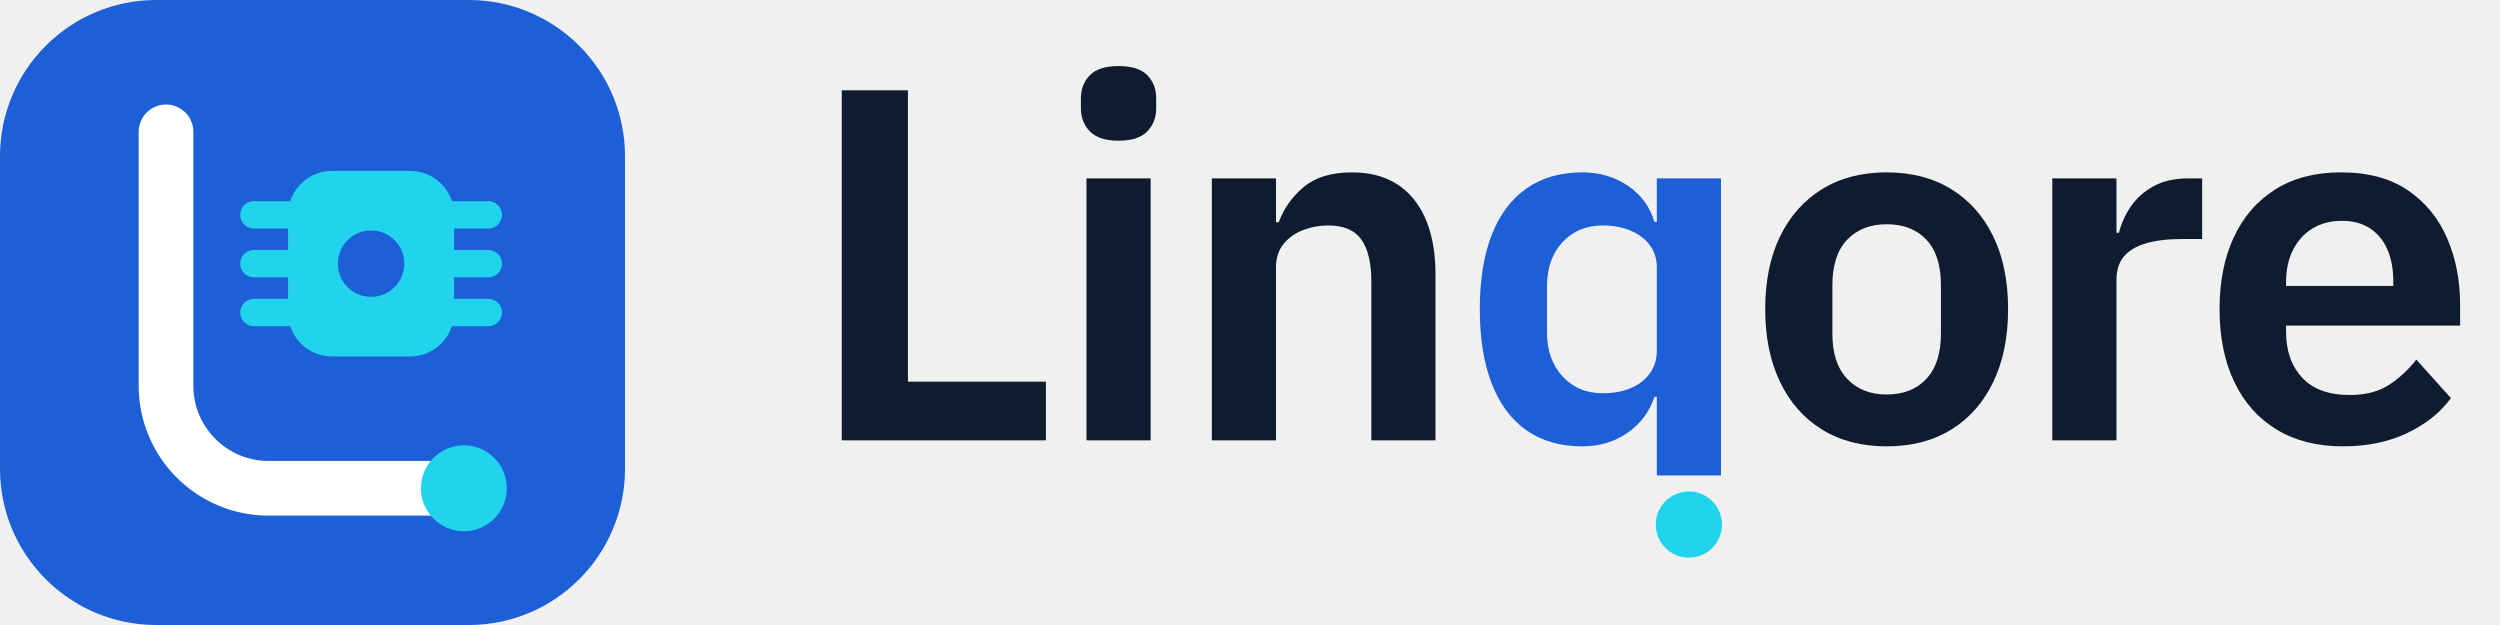
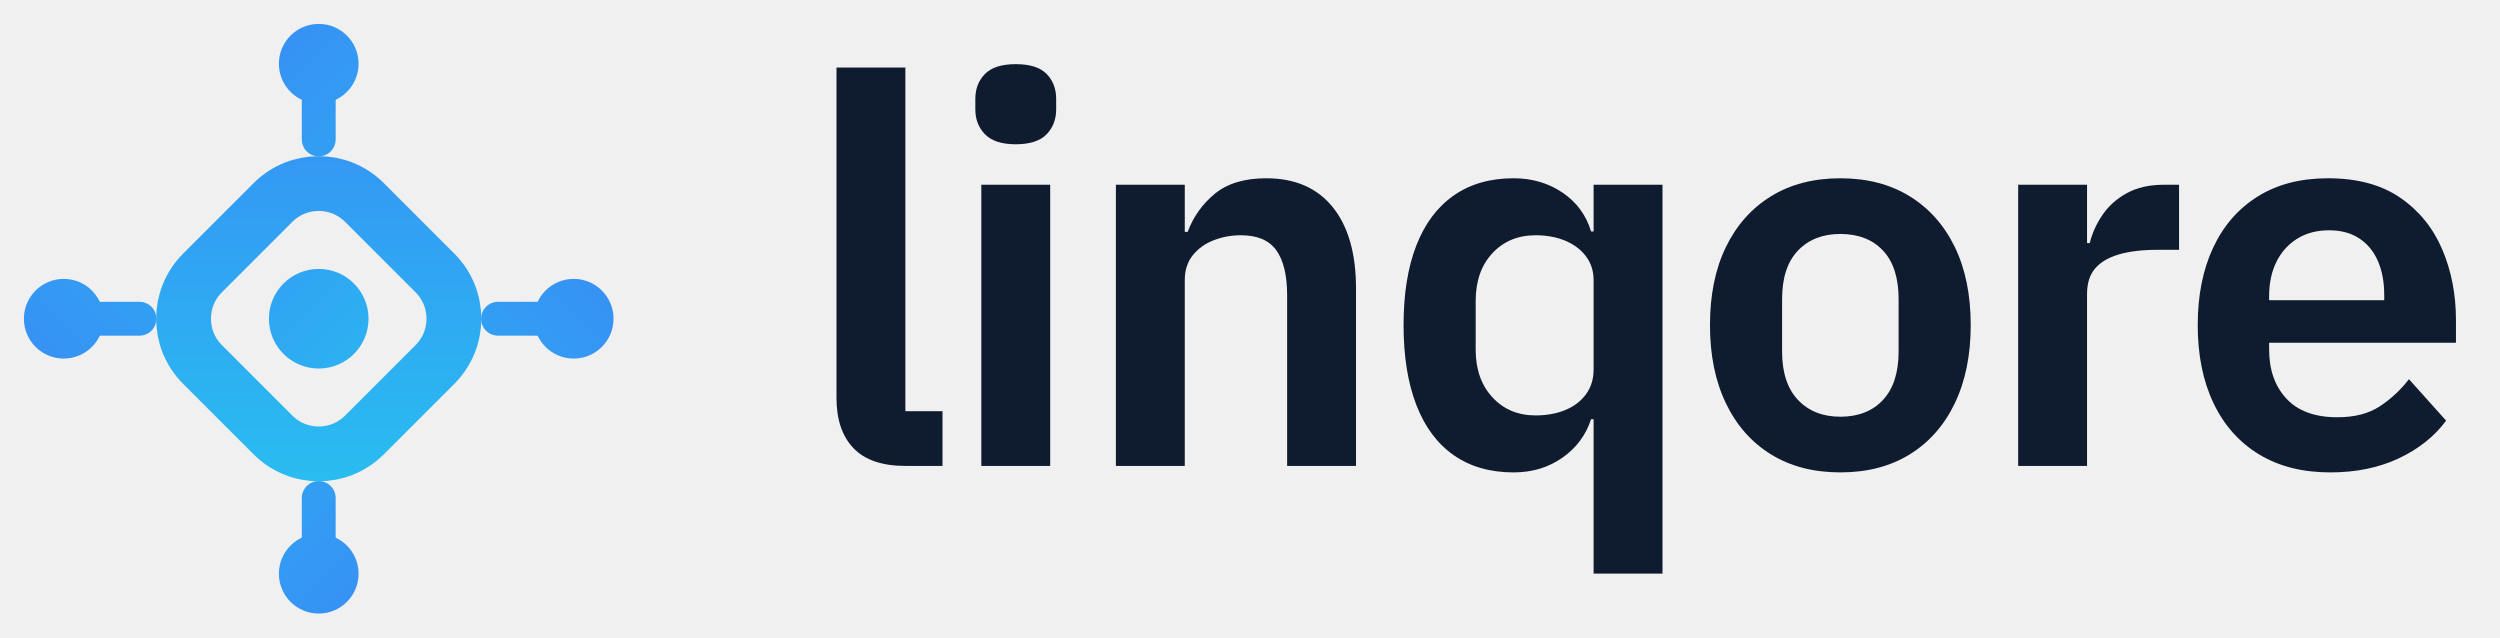
- <svg xmlns="http://www.w3.org/2000/svg" viewBox="0 0 256 64" width="256" height="64">
+ <svg xmlns="http://www.w3.org/2000/svg" viewBox="0 0 251 64" width="251" height="64">
  <g transform="translate(0.00 0.00) scale(1)">
-     <rect width="64" height="64" rx="16" fill="#1D5FD6" />
-     <path d="M17 13.5v26a10.5 10.5 0 0 0 10.5 10.5H46" fill="none" stroke="#FFFFFF" stroke-width="5.6" stroke-linecap="round" />
-     <path d="M26 22h3.5M26 27h3.5M26 32h3.5M46.5 22h3.5M46.5 27h3.5M46.5 32h3.5" stroke="#22D3EE" stroke-width="2.8" stroke-linecap="round" />
-     <rect x="29.5" y="17.5" width="17" height="19" rx="4.5" fill="#22D3EE" />
-     <circle cx="38" cy="27" r="3.4" fill="#1D5FD6" />
-     <circle cx="47.5" cy="50" r="4.4" fill="#22D3EE" />
+     <defs>
+       <linearGradient id="lg1" gradientUnits="userSpaceOnUse" x1="6" y1="6" x2="58" y2="58">
+         <stop offset="0" stop-color="#3B82F6" />
+         <stop offset="1" stop-color="#22D3EE" />
+       </linearGradient>
+     </defs>
+     <rect x="20.5" y="20.5" width="23" height="23" rx="6.5" fill="none" stroke="url(#lg1)" stroke-width="5.5" transform="rotate(45 32 32)" />
+     <circle cx="32" cy="32" r="5" fill="url(#lg1)" />
+     <path d="M32 14V8.6" stroke="url(#lg1)" stroke-width="3.4" stroke-linecap="round" transform="rotate(0 32 32)" />
+     <circle cx="32" cy="6.4" r="4" fill="url(#lg1)" transform="rotate(0 32 32)" />
+     <path d="M32 14V8.6" stroke="url(#lg1)" stroke-width="3.4" stroke-linecap="round" transform="rotate(90 32 32)" />
+     <circle cx="32" cy="6.4" r="4" fill="url(#lg1)" transform="rotate(90 32 32)" />
+     <path d="M32 14V8.6" stroke="url(#lg1)" stroke-width="3.4" stroke-linecap="round" transform="rotate(180 32 32)" />
+     <circle cx="32" cy="6.4" r="4" fill="url(#lg1)" transform="rotate(180 32 32)" />
+     <path d="M32 14V8.6" stroke="url(#lg1)" stroke-width="3.4" stroke-linecap="round" transform="rotate(270 32 32)" />
+     <circle cx="32" cy="6.4" r="4" fill="url(#lg1)" transform="rotate(270 32 32)" />
  </g>
-   <g transform="translate(82.00 45.09) scale(0.05135)">
-     <path fill="#0F1B2E" d="M488.805 0.0H81.72V-698.0H213.661V-117.006H488.805Z" />
-     <path fill="#0F1B2E" d="M633.69 -597.519Q594.59 -597.519 576.597 -616.012Q558.605 -634.504 558.605 -662.26V-681.605Q558.605 -710.065 576.597 -728.205Q594.59 -746.345 633.69 -746.345Q673.086 -746.345 690.931 -728.205Q708.776 -710.065 708.776 -681.605V-662.26Q708.776 -634.504 690.931 -616.012Q673.086 -597.519 633.69 -597.519ZM569.72 0.0V-522.345H697.661V0.0Z" />
-     <path fill="#0F1B2E" d="M947.661 0.0H819.72V-522.345H947.661V-434.82H953.071Q968.546 -476.705 1003.398 -505.525Q1038.251 -534.345 1099.071 -534.345Q1179.071 -534.345 1222.398 -480.818Q1265.726 -427.29 1265.726 -329.59V0.0H1137.785V-317.0Q1137.785 -372.351 1117.802 -400.428Q1097.82 -428.504 1051.805 -428.504Q1025.571 -428.504 1001.796 -419.414Q978.021 -410.324 962.841 -391.749Q947.661 -373.173 947.661 -345.31Z" />
-     <clipPath id="qc1">
-       <rect x="-1000" y="-2000" width="5348" height="2070" />
-     </clipPath>
-     <path clip-path="url(#qc1)" fill="#1D5FD6" d="M1707.08 200.0V-86.82H1702.375Q1687.835 -42.345 1648.925 -15.173Q1610.015 12.0 1558.425 12.0Q1493.015 12.0 1447.277 -19.942Q1401.54 -51.885 1377.802 -113.237Q1354.065 -174.59 1354.065 -261.525Q1354.065 -348.755 1377.802 -409.608Q1401.54 -470.46 1447.277 -502.403Q1493.015 -534.345 1558.425 -534.345Q1610.015 -534.345 1649.367 -507.673Q1688.72 -481.0 1702.375 -435.525H1707.08V-522.345H1835.021V200.0ZM1599.46 -93.841Q1630.115 -93.841 1654.475 -103.873Q1678.835 -113.906 1692.957 -133.176Q1707.08 -152.445 1707.08 -179.1V-345.015Q1707.08 -370.49 1692.957 -389.317Q1678.835 -408.144 1654.475 -418.324Q1630.115 -428.504 1599.46 -428.504Q1550.086 -428.504 1519.046 -395.17Q1488.006 -361.835 1488.006 -306.23V-216.115Q1488.006 -161.215 1519.046 -127.528Q1550.086 -93.841 1599.46 -93.841Z" />
-     <circle cx="1771" cy="168" r="66" fill="#22D3EE" />
-     <path fill="#0F1B2E" d="M2165.41 12.0Q2090.77 12.0 2036.507 -21.5Q1982.245 -55.0 1952.745 -116.558Q1923.245 -178.115 1923.245 -261.525Q1923.245 -345.64 1952.745 -406.493Q1982.245 -467.345 2036.507 -500.845Q2090.77 -534.345 2165.41 -534.345Q2240.05 -534.345 2294.313 -500.845Q2348.575 -467.345 2378.075 -406.493Q2407.575 -345.64 2407.575 -261.525Q2407.575 -178.115 2378.075 -116.558Q2348.575 -55.0 2294.313 -21.5Q2240.05 12.0 2165.41 12.0ZM2165.41 -91.431Q2215.605 -91.431 2244.619 -122.618Q2273.634 -153.805 2273.634 -212.54V-309.805Q2273.634 -369.245 2244.619 -400.08Q2215.605 -430.914 2165.41 -430.914Q2116.215 -430.914 2086.701 -400.08Q2057.186 -369.245 2057.186 -309.805V-212.54Q2057.186 -153.805 2086.701 -122.618Q2116.215 -91.431 2165.41 -91.431Z" />
-     <path fill="#0F1B2E" d="M2623.661 0.0H2495.72V-522.345H2623.661V-413.95H2628.661Q2635.546 -441.77 2652.431 -466.442Q2669.316 -491.115 2697.553 -506.73Q2725.791 -522.345 2767.086 -522.345H2794.561V-401.454H2754.611Q2711.611 -401.454 2682.373 -392.774Q2653.136 -384.094 2638.398 -366.504Q2623.661 -348.914 2623.661 -319.684Z" />
-     <path fill="#0F1B2E" d="M3075.345 12.0Q2998.295 12.0 2943.122 -21.5Q2887.95 -55.0 2858.597 -116.558Q2829.245 -178.115 2829.245 -261.525Q2829.245 -344.23 2857.892 -405.435Q2886.54 -466.64 2940.655 -500.493Q2994.77 -534.345 3071.115 -534.345Q3152.805 -534.345 3205.273 -498.32Q3257.74 -462.295 3283.33 -402.475Q3308.92 -342.655 3308.92 -271.065V-228.835H2961.891V-216.115Q2961.891 -159.69 2993.931 -125.061Q3025.971 -90.431 3088.805 -90.431Q3136.395 -90.431 3167.255 -110.611Q3198.115 -130.791 3221.64 -161.1L3290.625 -84.144Q3258.575 -40.605 3203.108 -14.302Q3147.64 12.0 3075.345 12.0ZM3073.23 -437.734Q3039.395 -437.734 3014.356 -422.317Q2989.316 -406.9 2975.603 -379.507Q2961.891 -352.115 2961.891 -315.575V-307.87H3175.684V-317.46Q3175.684 -353.59 3163.972 -380.54Q3152.26 -407.49 3129.367 -422.612Q3106.475 -437.734 3073.23 -437.734Z" />
+   <g transform="translate(80.00 46.78) scale(0.05405)">
+     <path fill="#0F1B2E" d="M270.611 0.0H202.431Q136.755 0.0 105.237 -33.018Q73.72 -66.035 73.72 -126.006V-740.0H201.661V-101.726H270.611Z" />
+     <path fill="#0F1B2E" d="M406.69 -597.519Q367.59 -597.519 349.597 -616.012Q331.605 -634.504 331.605 -662.26V-681.605Q331.605 -710.065 349.597 -728.205Q367.59 -746.345 406.69 -746.345Q446.086 -746.345 463.931 -728.205Q481.776 -710.065 481.776 -681.605V-662.26Q481.776 -634.504 463.931 -616.012Q446.086 -597.519 406.69 -597.519ZM342.72 0.0V-522.345H470.661V0.0Z" />
+     <path fill="#0F1B2E" d="M720.661 0.0H592.72V-522.345H720.661V-434.82H726.071Q741.546 -476.705 776.398 -505.525Q811.251 -534.345 872.071 -534.345Q952.071 -534.345 995.398 -480.818Q1038.726 -427.29 1038.726 -329.59V0.0H910.785V-317.0Q910.785 -372.351 890.802 -400.428Q870.82 -428.504 824.805 -428.504Q798.571 -428.504 774.796 -419.414Q751.021 -410.324 735.841 -391.749Q720.661 -373.173 720.661 -345.31Z" />
+     <path fill="#0F1B2E" d="M1480.08 200.0V-86.82H1475.375Q1460.835 -42.345 1421.925 -15.173Q1383.015 12.0 1331.425 12.0Q1266.015 12.0 1220.277 -19.942Q1174.54 -51.885 1150.802 -113.237Q1127.065 -174.59 1127.065 -261.525Q1127.065 -348.755 1150.802 -409.608Q1174.54 -470.46 1220.277 -502.403Q1266.015 -534.345 1331.425 -534.345Q1383.015 -534.345 1422.367 -507.673Q1461.72 -481.0 1475.375 -435.525H1480.08V-522.345H1608.021V200.0ZM1372.46 -93.841Q1403.115 -93.841 1427.475 -103.873Q1451.835 -113.906 1465.957 -133.176Q1480.08 -152.445 1480.08 -179.1V-345.015Q1480.08 -370.49 1465.957 -389.317Q1451.835 -408.144 1427.475 -418.324Q1403.115 -428.504 1372.46 -428.504Q1323.086 -428.504 1292.046 -395.17Q1261.006 -361.835 1261.006 -306.23V-216.115Q1261.006 -161.215 1292.046 -127.528Q1323.086 -93.841 1372.46 -93.841Z" />
+     <path fill="#0F1B2E" d="M1938.41 12.0Q1863.77 12.0 1809.507 -21.5Q1755.245 -55.0 1725.745 -116.558Q1696.245 -178.115 1696.245 -261.525Q1696.245 -345.64 1725.745 -406.493Q1755.245 -467.345 1809.507 -500.845Q1863.77 -534.345 1938.41 -534.345Q2013.05 -534.345 2067.313 -500.845Q2121.575 -467.345 2151.075 -406.493Q2180.575 -345.64 2180.575 -261.525Q2180.575 -178.115 2151.075 -116.558Q2121.575 -55.0 2067.313 -21.5Q2013.05 12.0 1938.41 12.0ZM1938.41 -91.431Q1988.605 -91.431 2017.619 -122.618Q2046.634 -153.805 2046.634 -212.54V-309.805Q2046.634 -369.245 2017.619 -400.08Q1988.605 -430.914 1938.41 -430.914Q1889.215 -430.914 1859.701 -400.08Q1830.186 -369.245 1830.186 -309.805V-212.54Q1830.186 -153.805 1859.701 -122.618Q1889.215 -91.431 1938.41 -91.431Z" />
+     <path fill="#0F1B2E" d="M2396.661 0.0H2268.72V-522.345H2396.661V-413.95H2401.661Q2408.546 -441.77 2425.431 -466.442Q2442.316 -491.115 2470.553 -506.73Q2498.791 -522.345 2540.086 -522.345H2567.561V-401.454H2527.611Q2484.611 -401.454 2455.373 -392.774Q2426.136 -384.094 2411.398 -366.504Q2396.661 -348.914 2396.661 -319.684Z" />
+     <path fill="#0F1B2E" d="M2848.345 12.0Q2771.295 12.0 2716.122 -21.5Q2660.95 -55.0 2631.597 -116.558Q2602.245 -178.115 2602.245 -261.525Q2602.245 -344.23 2630.892 -405.435Q2659.54 -466.64 2713.655 -500.493Q2767.77 -534.345 2844.115 -534.345Q2925.805 -534.345 2978.273 -498.32Q3030.74 -462.295 3056.33 -402.475Q3081.92 -342.655 3081.92 -271.065V-228.835H2734.891V-216.115Q2734.891 -159.69 2766.931 -125.061Q2798.971 -90.431 2861.805 -90.431Q2909.395 -90.431 2940.255 -110.611Q2971.115 -130.791 2994.64 -161.1L3063.625 -84.144Q3031.575 -40.605 2976.108 -14.302Q2920.64 12.0 2848.345 12.0ZM2846.23 -437.734Q2812.395 -437.734 2787.356 -422.317Q2762.316 -406.9 2748.603 -379.507Q2734.891 -352.115 2734.891 -315.575V-307.87H2948.684V-317.46Q2948.684 -353.59 2936.972 -380.54Q2925.26 -407.49 2902.367 -422.612Q2879.475 -437.734 2846.23 -437.734Z" />
  </g>
</svg>
